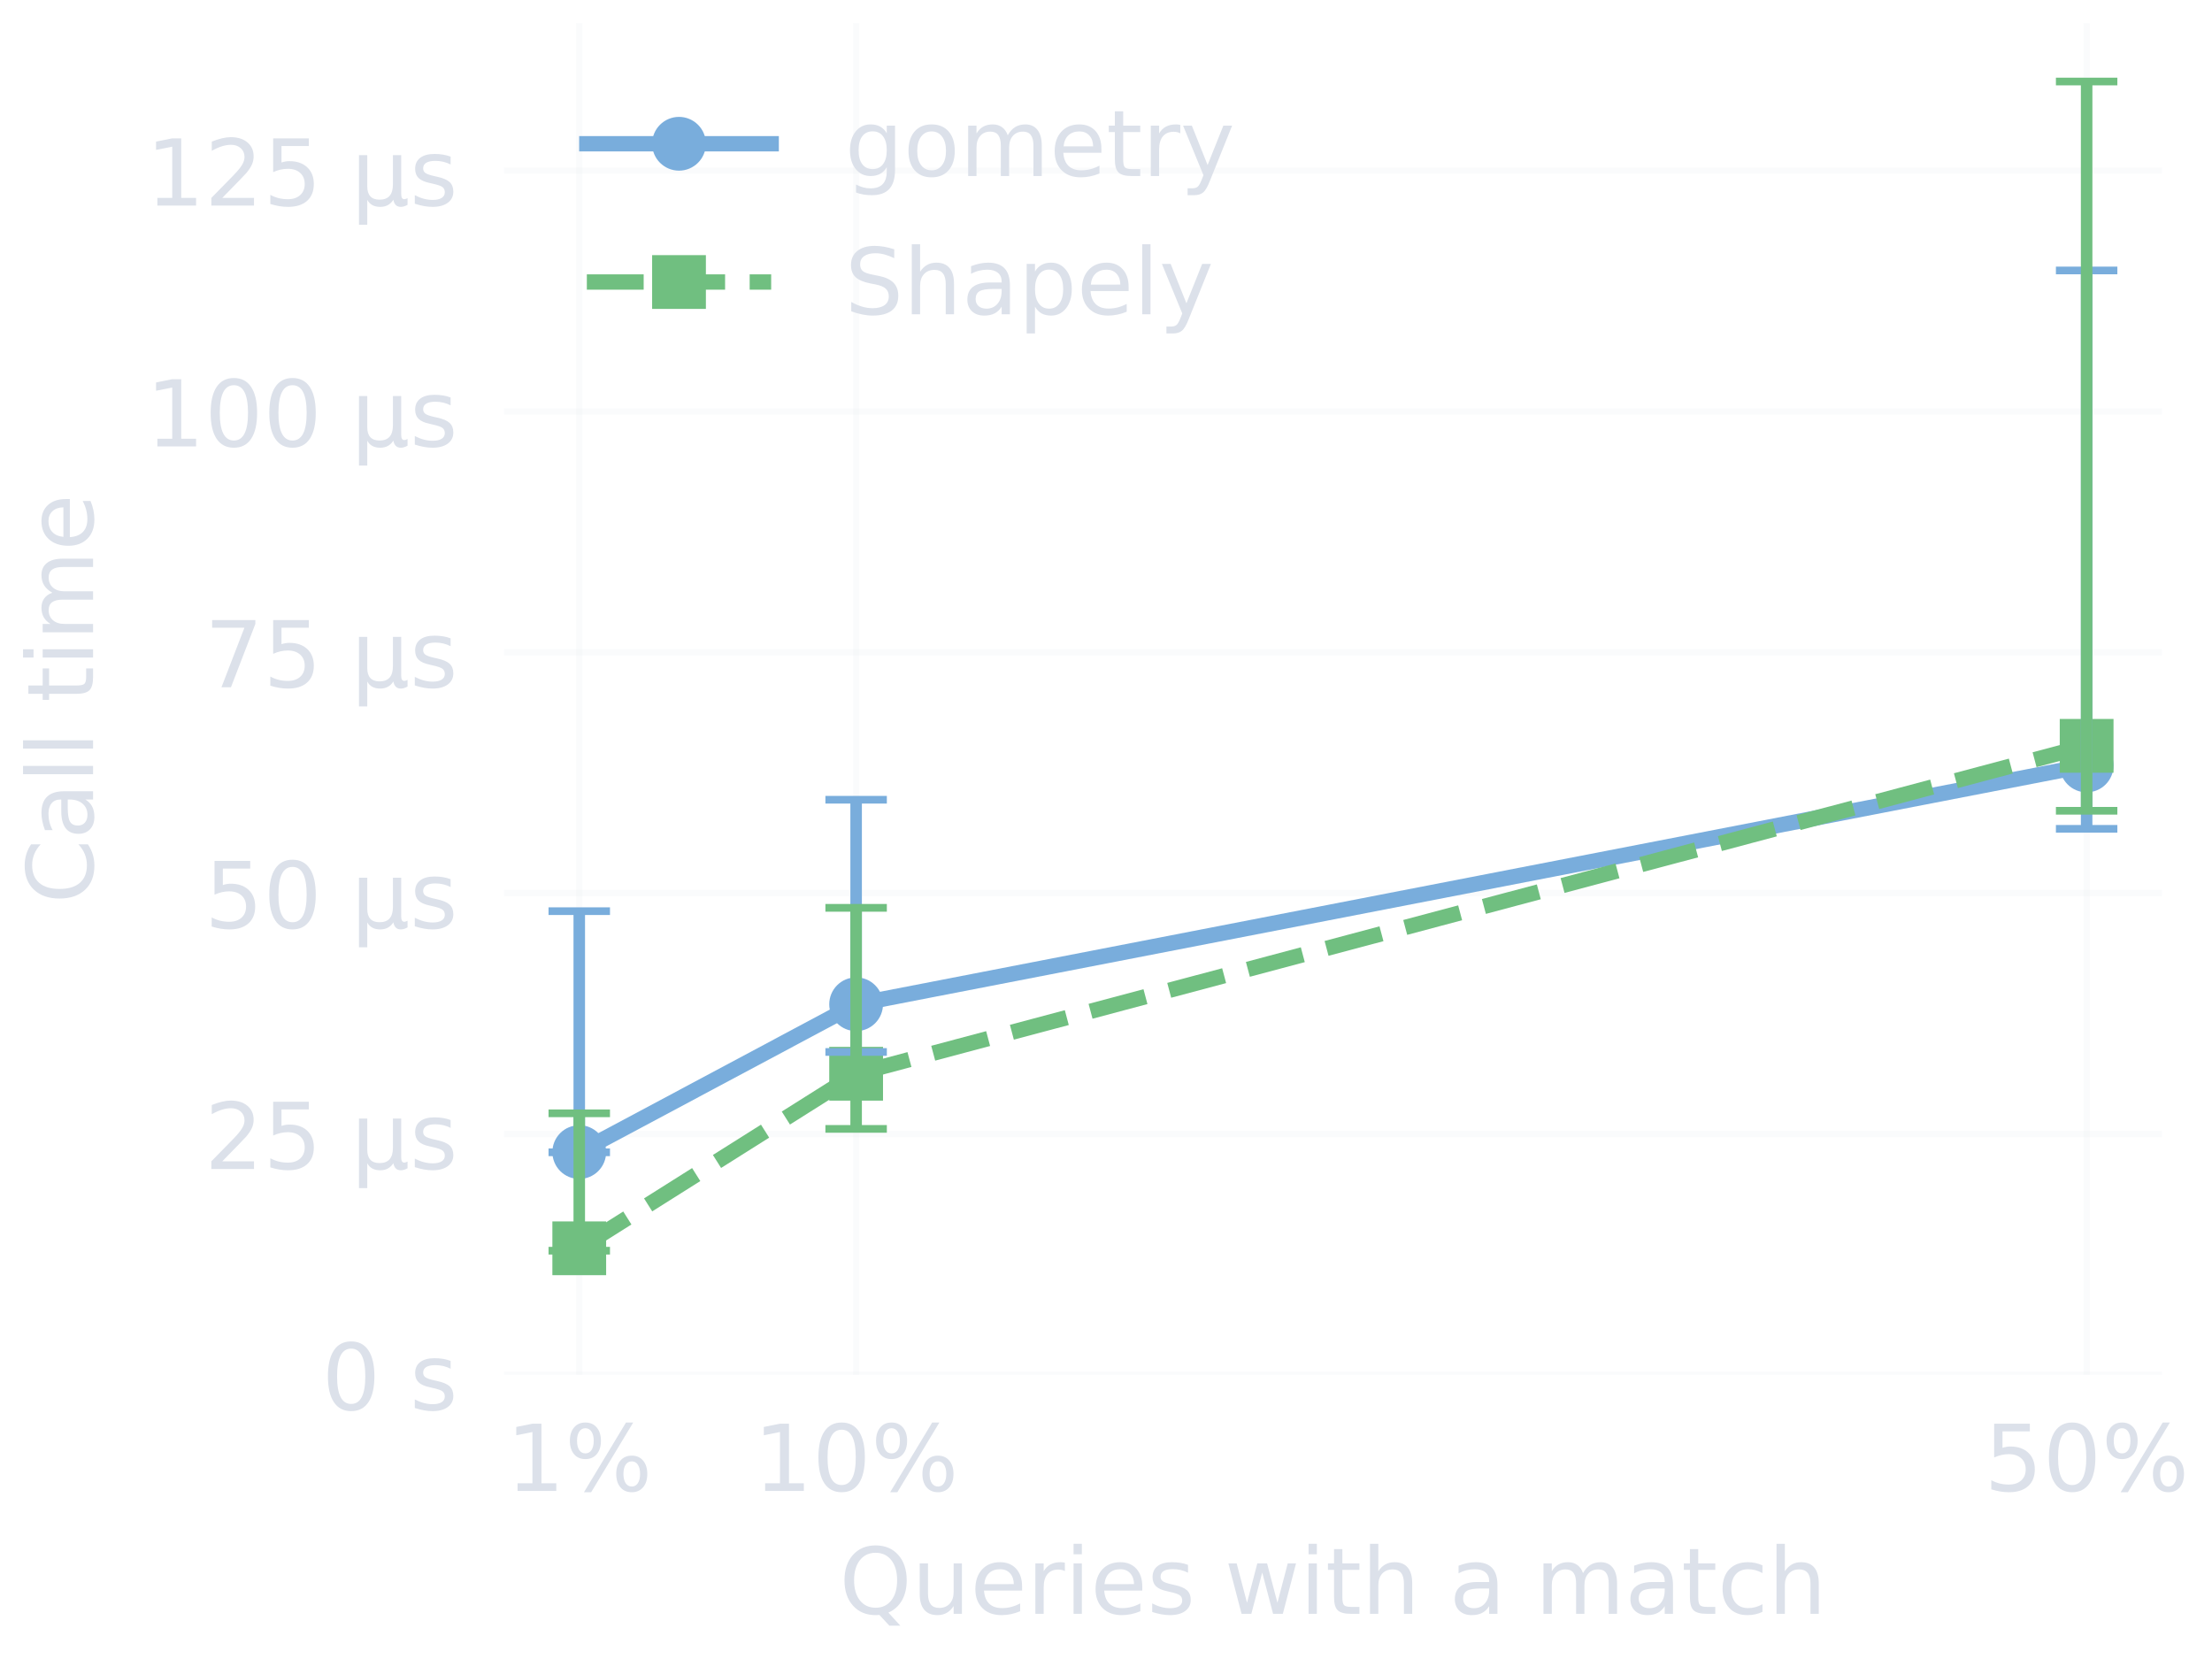
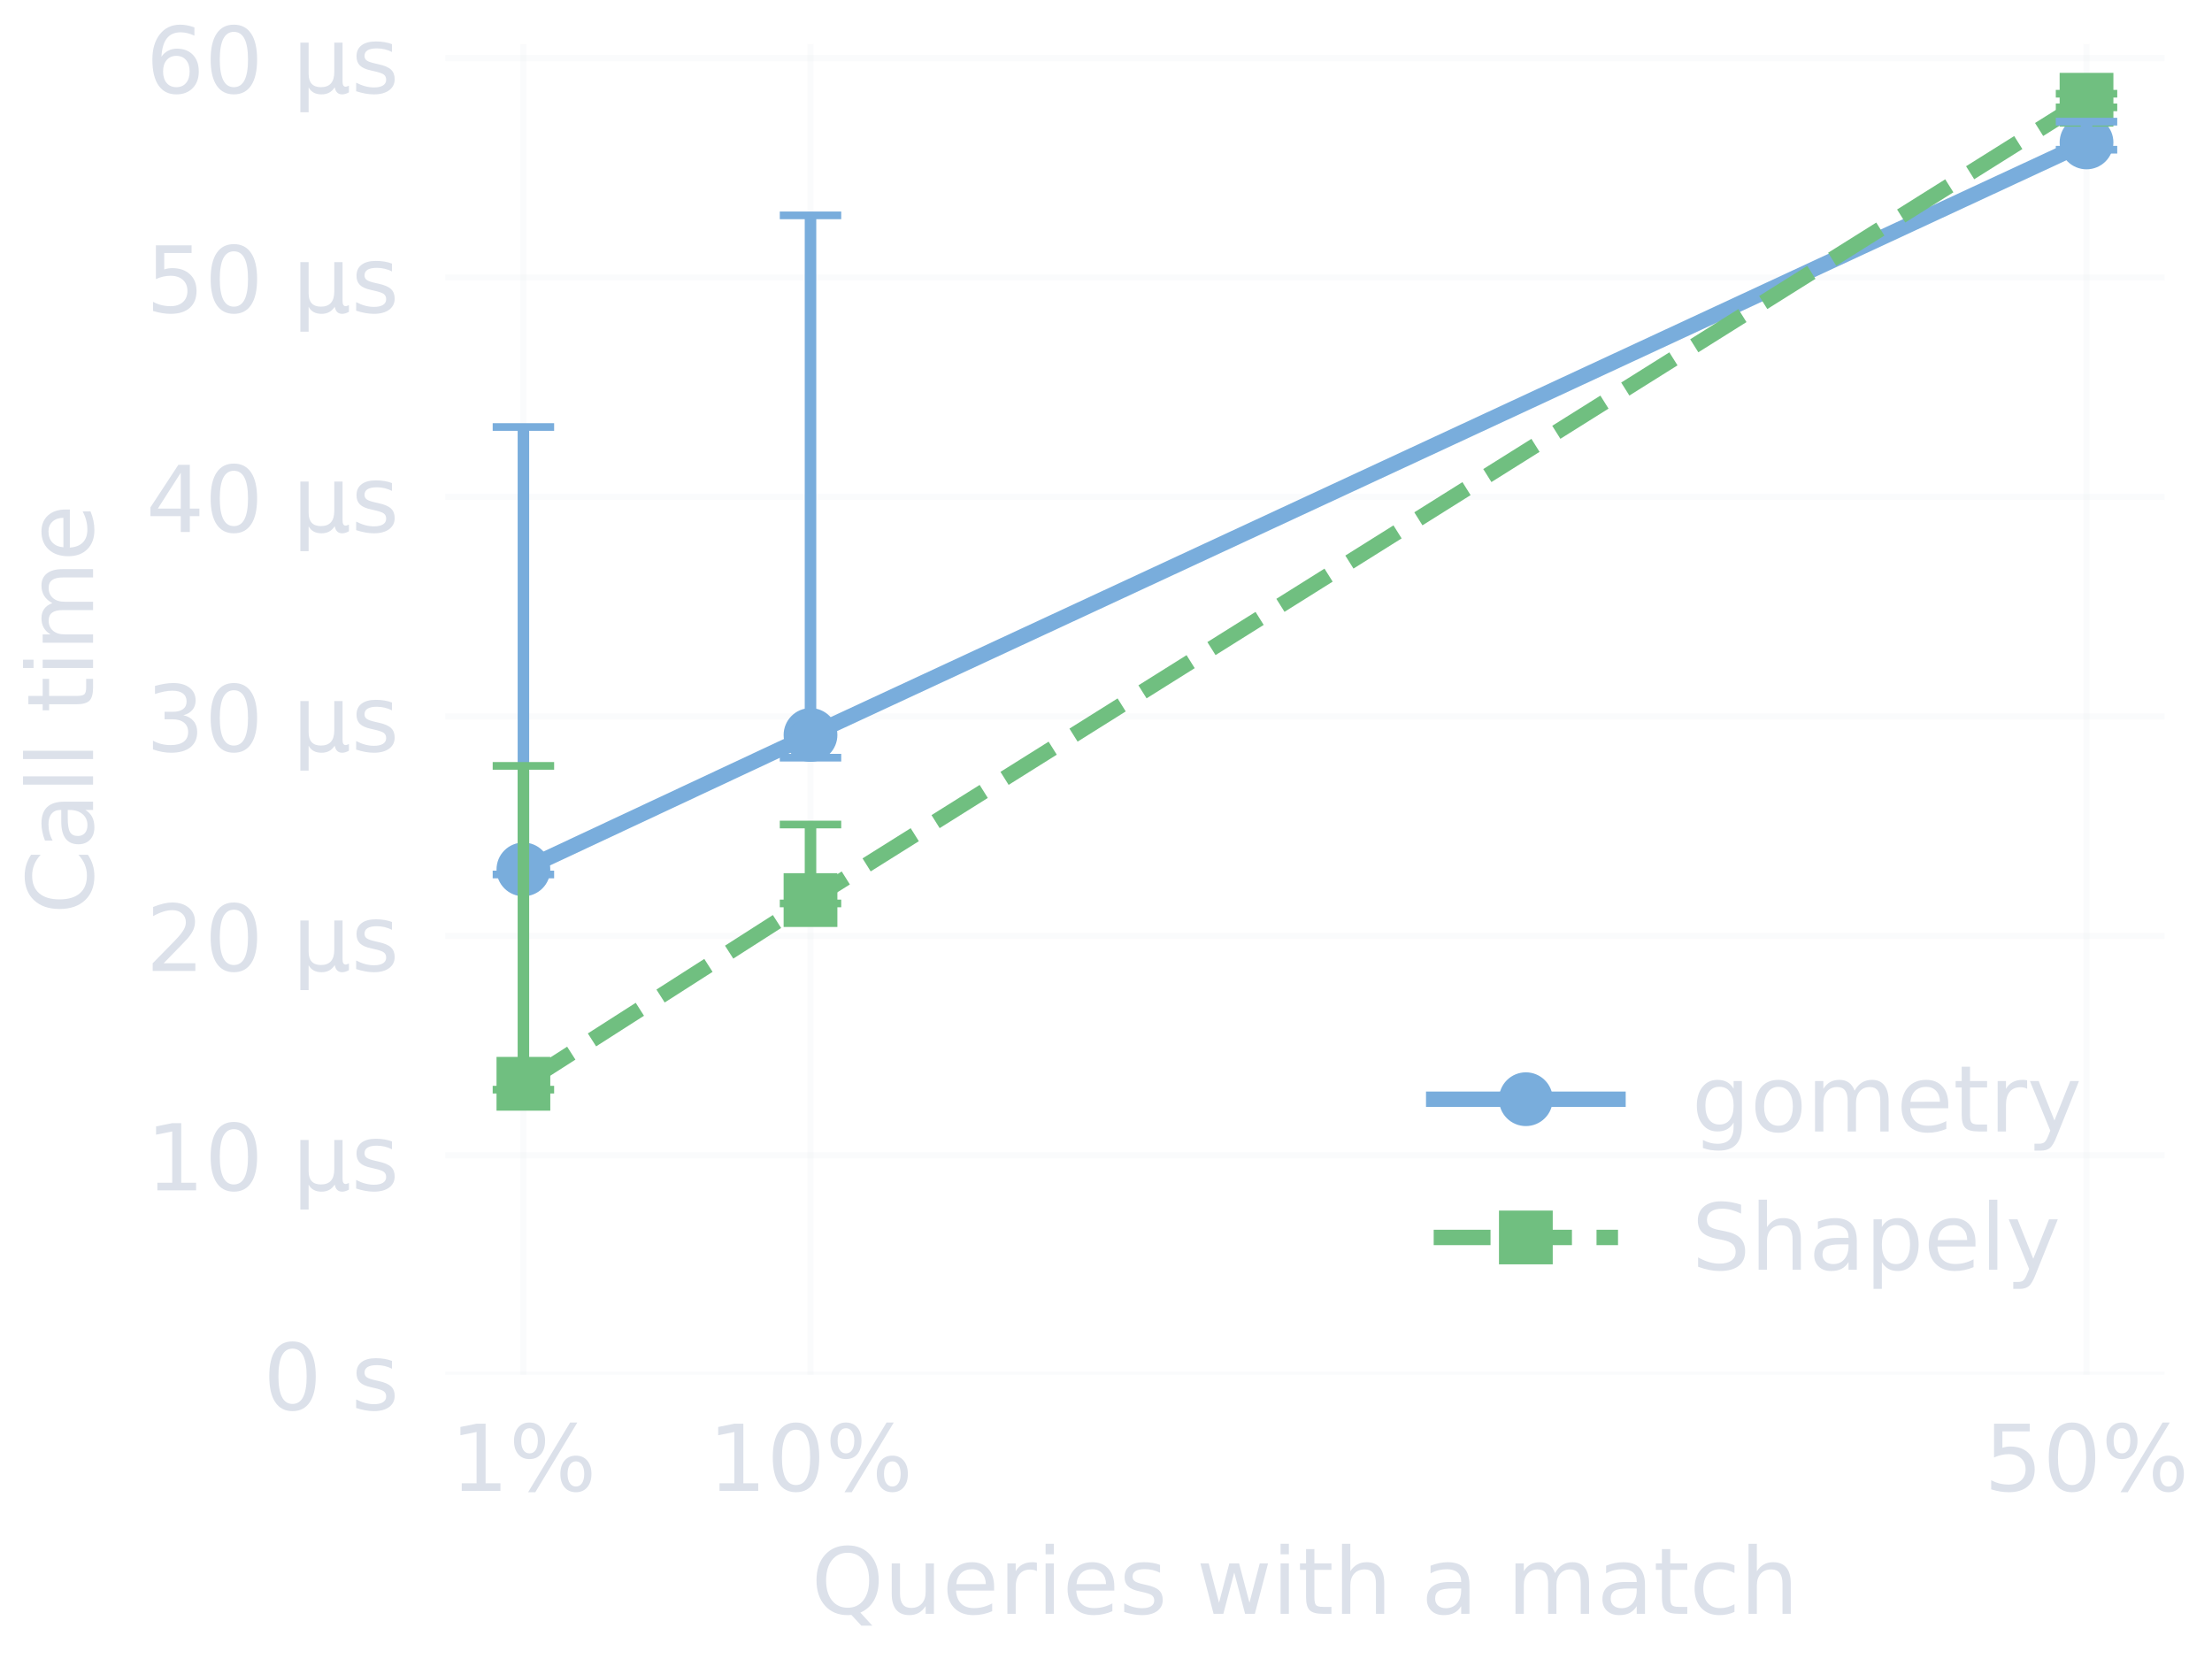
<svg xmlns="http://www.w3.org/2000/svg" xmlns:xlink="http://www.w3.org/1999/xlink" width="288pt" height="216pt" viewBox="0 0 288 216" version="1.1">
  <defs>
    <style type="text/css">*{stroke-linejoin: round; stroke-linecap: butt}</style>
  </defs>
  <g id="figure_1">
    <g id="patch_1">
      <path d="M 0 216 L 288 216 L 288 0 L 0 0 L 0 216 z " style="fill: none" />
    </g>
    <g id="axes_1">
      <g id="patch_2">
-         <path d="M 65.606 178.999 L 281.491 178.999 L 281.491 3 L 65.606 3 L 65.606 178.999 z " style="fill: none" />
+         <path d="M 57.971 178.999 L 281.838 178.999 L 281.838 5.721 L 57.971 5.721 L 57.971 178.999 z " style="fill: none" />
      </g>
      <g id="matplotlib.axis_1">
        <g id="xtick_1">
          <g id="line2d_1">
-             <path d="M 75.419 178.999 L 75.419 3 " clip-path="url(#pcabca12cc3)" style="fill: none; stroke: #dce1ea; stroke-opacity: 0.16; stroke-width: 0.8; stroke-linecap: square" />
+             <path d="M 68.147 178.999 L 68.147 5.721 " clip-path="url(#pc2f57fe826)" style="fill: none; stroke: #dce1ea; stroke-opacity: 0.16; stroke-width: 0.8; stroke-linecap: square" />
          </g>
          <g id="line2d_2" />
          <g id="text_1">
-             <g style="fill: #dce1ea" transform="translate(65.9007 194.116) scale(0.12 -0.12)">
+             <g style="fill: #dce1ea" transform="translate(58.62852 194.116) scale(0.12 -0.12)">
              <defs>
                <path id="DejaVuSans-14" d="M 794 531 L 1825 531 L 1825 4091 L 703 3866 L 703 4441 L 1819 4666 L 2450 4666 L 2450 531 L 3481 531 L 3481 0 L 794 0 L 794 531 z " transform="scale(0.015625)" />
                <path id="DejaVuSans-8" d="M 4653 2053 Q 4381 2053 4226 1822 Q 4072 1591 4072 1178 Q 4072 772 4226 539 Q 4381 306 4653 306 Q 4919 306 5073 539 Q 5228 772 5228 1178 Q 5228 1588 5073 1820 Q 4919 2053 4653 2053 z M 4653 2450 Q 5147 2450 5437 2106 Q 5728 1763 5728 1178 Q 5728 594 5436 251 Q 5144 -91 4653 -91 Q 4153 -91 3862 251 Q 3572 594 3572 1178 Q 3572 1766 3864 2108 Q 4156 2450 4653 2450 z M 1428 4353 Q 1159 4353 1004 4120 Q 850 3888 850 3481 Q 850 3069 1003 2837 Q 1156 2606 1428 2606 Q 1700 2606 1854 2837 Q 2009 3069 2009 3481 Q 2009 3884 1853 4118 Q 1697 4353 1428 4353 z M 4250 4750 L 4750 4750 L 1831 -91 L 1331 -91 L 4250 4750 z M 1428 4750 Q 1922 4750 2215 4408 Q 2509 4066 2509 3481 Q 2509 2891 2217 2550 Q 1925 2209 1428 2209 Q 931 2209 642 2551 Q 353 2894 353 3481 Q 353 4063 643 4406 Q 934 4750 1428 4750 z " transform="scale(0.015625)" />
              </defs>
              <use xlink:href="#DejaVuSans-14" />
              <use xlink:href="#DejaVuSans-8" transform="translate(63.625 0)" />
            </g>
          </g>
        </g>
        <g id="xtick_2">
          <g id="line2d_3">
-             <path d="M 111.467 178.999 L 111.467 3 " clip-path="url(#pcabca12cc3)" style="fill: none; stroke: #dce1ea; stroke-opacity: 0.16; stroke-width: 0.8; stroke-linecap: square" />
+             <path d="M 105.527 178.999 L 105.527 5.721 " clip-path="url(#pc2f57fe826)" style="fill: none; stroke: #dce1ea; stroke-opacity: 0.16; stroke-width: 0.8; stroke-linecap: square" />
          </g>
          <g id="line2d_4" />
          <g id="text_2">
-             <g style="fill: #dce1ea" transform="translate(98.1308 194.116) scale(0.12 -0.12)">
+             <g style="fill: #dce1ea" transform="translate(92.19142 194.116) scale(0.12 -0.12)">
              <defs>
                <path id="DejaVuSans-13" d="M 2034 4250 Q 1547 4250 1301 3770 Q 1056 3291 1056 2328 Q 1056 1369 1301 889 Q 1547 409 2034 409 Q 2525 409 2770 889 Q 3016 1369 3016 2328 Q 3016 3291 2770 3770 Q 2525 4250 2034 4250 z M 2034 4750 Q 2819 4750 3233 4129 Q 3647 3509 3647 2328 Q 3647 1150 3233 529 Q 2819 -91 2034 -91 Q 1250 -91 836 529 Q 422 1150 422 2328 Q 422 3509 836 4129 Q 1250 4750 2034 4750 z " transform="scale(0.015625)" />
              </defs>
              <use xlink:href="#DejaVuSans-14" />
              <use xlink:href="#DejaVuSans-13" transform="translate(63.625 0)" />
              <use xlink:href="#DejaVuSans-8" transform="translate(127.25 0)" />
            </g>
          </g>
        </g>
        <g id="xtick_3">
          <g id="line2d_5">
-             <path d="M 271.678 178.999 L 271.678 3 " clip-path="url(#pcabca12cc3)" style="fill: none; stroke: #dce1ea; stroke-opacity: 0.16; stroke-width: 0.8; stroke-linecap: square" />
+             <path d="M 271.663 178.999 L 271.663 5.721 " clip-path="url(#pc2f57fe826)" style="fill: none; stroke: #dce1ea; stroke-opacity: 0.16; stroke-width: 0.8; stroke-linecap: square" />
          </g>
          <g id="line2d_6" />
          <g id="text_3">
-             <g style="fill: #dce1ea" transform="translate(258.3423 194.116) scale(0.12 -0.12)">
+             <g style="fill: #dce1ea" transform="translate(258.3266 194.116) scale(0.12 -0.12)">
              <defs>
                <path id="DejaVuSans-18" d="M 691 4666 L 3169 4666 L 3169 4134 L 1269 4134 L 1269 2991 Q 1406 3038 1543 3061 Q 1681 3084 1819 3084 Q 2600 3084 3056 2656 Q 3513 2228 3513 1497 Q 3513 744 3044 326 Q 2575 -91 1722 -91 Q 1428 -91 1123 -41 Q 819 9 494 109 L 494 744 Q 775 591 1075 516 Q 1375 441 1709 441 Q 2250 441 2565 725 Q 2881 1009 2881 1497 Q 2881 1984 2565 2268 Q 2250 2553 1709 2553 Q 1456 2553 1204 2497 Q 953 2441 691 2322 L 691 4666 z " transform="scale(0.015625)" />
              </defs>
              <use xlink:href="#DejaVuSans-18" />
              <use xlink:href="#DejaVuSans-13" transform="translate(63.625 0)" />
              <use xlink:href="#DejaVuSans-8" transform="translate(127.25 0)" />
            </g>
          </g>
        </g>
        <g id="text_4">
-           <g style="fill: #dce1ea" transform="translate(109.2793 210.1169) scale(0.12 -0.12)">
+           <g style="fill: #dce1ea" transform="translate(105.6354 210.1169) scale(0.12 -0.12)">
            <defs>
              <path id="DejaVuSans-34" d="M 2522 4238 Q 1834 4238 1429 3725 Q 1025 3213 1025 2328 Q 1025 1447 1429 934 Q 1834 422 2522 422 Q 3209 422 3611 934 Q 4013 1447 4013 2328 Q 4013 3213 3611 3725 Q 3209 4238 2522 4238 z M 3406 84 L 4238 -825 L 3475 -825 L 2784 -78 Q 2681 -84 2626 -87 Q 2572 -91 2522 -91 Q 1538 -91 948 567 Q 359 1225 359 2328 Q 359 3434 948 4092 Q 1538 4750 2522 4750 Q 3503 4750 4090 4092 Q 4678 3434 4678 2328 Q 4678 1516 4351 937 Q 4025 359 3406 84 z " transform="scale(0.015625)" />
              <path id="DejaVuSans-58" d="M 544 1381 L 544 3500 L 1119 3500 L 1119 1403 Q 1119 906 1312 657 Q 1506 409 1894 409 Q 2359 409 2629 706 Q 2900 1003 2900 1516 L 2900 3500 L 3475 3500 L 3475 0 L 2900 0 L 2900 538 Q 2691 219 2414 64 Q 2138 -91 1772 -91 Q 1169 -91 856 284 Q 544 659 544 1381 z M 1991 3584 L 1991 3584 z " transform="scale(0.015625)" />
              <path id="DejaVuSans-48" d="M 3597 1894 L 3597 1613 L 953 1613 Q 991 1019 1311 708 Q 1631 397 2203 397 Q 2534 397 2845 478 Q 3156 559 3463 722 L 3463 178 Q 3153 47 2828 -22 Q 2503 -91 2169 -91 Q 1331 -91 842 396 Q 353 884 353 1716 Q 353 2575 817 3079 Q 1281 3584 2069 3584 Q 2775 3584 3186 3129 Q 3597 2675 3597 1894 z M 3022 2063 Q 3016 2534 2758 2815 Q 2500 3097 2075 3097 Q 1594 3097 1305 2825 Q 1016 2553 972 2059 L 3022 2063 z " transform="scale(0.015625)" />
              <path id="DejaVuSans-55" d="M 2631 2963 Q 2534 3019 2420 3045 Q 2306 3072 2169 3072 Q 1681 3072 1420 2755 Q 1159 2438 1159 1844 L 1159 0 L 581 0 L 581 3500 L 1159 3500 L 1159 2956 Q 1341 3275 1631 3429 Q 1922 3584 2338 3584 Q 2397 3584 2469 3576 Q 2541 3569 2628 3553 L 2631 2963 z " transform="scale(0.015625)" />
              <path id="DejaVuSans-4c" d="M 603 3500 L 1178 3500 L 1178 0 L 603 0 L 603 3500 z M 603 4863 L 1178 4863 L 1178 4134 L 603 4134 L 603 4863 z " transform="scale(0.015625)" />
              <path id="DejaVuSans-56" d="M 2834 3397 L 2834 2853 Q 2591 2978 2328 3040 Q 2066 3103 1784 3103 Q 1356 3103 1142 2972 Q 928 2841 928 2578 Q 928 2378 1081 2264 Q 1234 2150 1697 2047 L 1894 2003 Q 2506 1872 2764 1633 Q 3022 1394 3022 966 Q 3022 478 2636 193 Q 2250 -91 1575 -91 Q 1294 -91 989 -36 Q 684 19 347 128 L 347 722 Q 666 556 975 473 Q 1284 391 1588 391 Q 1994 391 2212 530 Q 2431 669 2431 922 Q 2431 1156 2273 1281 Q 2116 1406 1581 1522 L 1381 1569 Q 847 1681 609 1914 Q 372 2147 372 2553 Q 372 3047 722 3315 Q 1072 3584 1716 3584 Q 2034 3584 2315 3537 Q 2597 3491 2834 3397 z " transform="scale(0.015625)" />
              <path id="DejaVuSans-3" transform="scale(0.015625)" />
              <path id="DejaVuSans-5a" d="M 269 3500 L 844 3500 L 1563 769 L 2278 3500 L 2956 3500 L 3675 769 L 4391 3500 L 4966 3500 L 4050 0 L 3372 0 L 2619 2869 L 1863 0 L 1184 0 L 269 3500 z " transform="scale(0.015625)" />
              <path id="DejaVuSans-57" d="M 1172 4494 L 1172 3500 L 2356 3500 L 2356 3053 L 1172 3053 L 1172 1153 Q 1172 725 1289 603 Q 1406 481 1766 481 L 2356 481 L 2356 0 L 1766 0 Q 1100 0 847 248 Q 594 497 594 1153 L 594 3053 L 172 3053 L 172 3500 L 594 3500 L 594 4494 L 1172 4494 z " transform="scale(0.015625)" />
              <path id="DejaVuSans-4b" d="M 3513 2113 L 3513 0 L 2938 0 L 2938 2094 Q 2938 2591 2744 2837 Q 2550 3084 2163 3084 Q 1697 3084 1428 2787 Q 1159 2491 1159 1978 L 1159 0 L 581 0 L 581 4863 L 1159 4863 L 1159 2956 Q 1366 3272 1645 3428 Q 1925 3584 2291 3584 Q 2894 3584 3203 3211 Q 3513 2838 3513 2113 z " transform="scale(0.015625)" />
              <path id="DejaVuSans-44" d="M 2194 1759 Q 1497 1759 1228 1600 Q 959 1441 959 1056 Q 959 750 1161 570 Q 1363 391 1709 391 Q 2188 391 2477 730 Q 2766 1069 2766 1631 L 2766 1759 L 2194 1759 z M 3341 1997 L 3341 0 L 2766 0 L 2766 531 Q 2569 213 2275 61 Q 1981 -91 1556 -91 Q 1019 -91 701 211 Q 384 513 384 1019 Q 384 1609 779 1909 Q 1175 2209 1959 2209 L 2766 2209 L 2766 2266 Q 2766 2663 2505 2880 Q 2244 3097 1772 3097 Q 1472 3097 1187 3025 Q 903 2953 641 2809 L 641 3341 Q 956 3463 1253 3523 Q 1550 3584 1831 3584 Q 2591 3584 2966 3190 Q 3341 2797 3341 1997 z " transform="scale(0.015625)" />
              <path id="DejaVuSans-50" d="M 3328 2828 Q 3544 3216 3844 3400 Q 4144 3584 4550 3584 Q 5097 3584 5394 3201 Q 5691 2819 5691 2113 L 5691 0 L 5113 0 L 5113 2094 Q 5113 2597 4934 2840 Q 4756 3084 4391 3084 Q 3944 3084 3684 2787 Q 3425 2491 3425 1978 L 3425 0 L 2847 0 L 2847 2094 Q 2847 2600 2669 2842 Q 2491 3084 2119 3084 Q 1678 3084 1418 2786 Q 1159 2488 1159 1978 L 1159 0 L 581 0 L 581 3500 L 1159 3500 L 1159 2956 Q 1356 3278 1631 3431 Q 1906 3584 2284 3584 Q 2666 3584 2933 3390 Q 3200 3197 3328 2828 z " transform="scale(0.015625)" />
              <path id="DejaVuSans-46" d="M 3122 3366 L 3122 2828 Q 2878 2963 2633 3030 Q 2388 3097 2138 3097 Q 1578 3097 1268 2742 Q 959 2388 959 1747 Q 959 1106 1268 751 Q 1578 397 2138 397 Q 2388 397 2633 464 Q 2878 531 3122 666 L 3122 134 Q 2881 22 2623 -34 Q 2366 -91 2075 -91 Q 1284 -91 818 406 Q 353 903 353 1747 Q 353 2603 823 3093 Q 1294 3584 2113 3584 Q 2378 3584 2631 3529 Q 2884 3475 3122 3366 z " transform="scale(0.015625)" />
            </defs>
            <use xlink:href="#DejaVuSans-34" />
            <use xlink:href="#DejaVuSans-58" transform="translate(78.71875 0)" />
            <use xlink:href="#DejaVuSans-48" transform="translate(142.0938 0)" />
            <use xlink:href="#DejaVuSans-55" transform="translate(203.625 0)" />
            <use xlink:href="#DejaVuSans-4c" transform="translate(244.7344 0)" />
            <use xlink:href="#DejaVuSans-48" transform="translate(272.5156 0)" />
            <use xlink:href="#DejaVuSans-56" transform="translate(334.0469 0)" />
            <use xlink:href="#DejaVuSans-3" transform="translate(386.1406 0)" />
            <use xlink:href="#DejaVuSans-5a" transform="translate(417.9219 0)" />
            <use xlink:href="#DejaVuSans-4c" transform="translate(499.7031 0)" />
            <use xlink:href="#DejaVuSans-57" transform="translate(527.4844 0)" />
            <use xlink:href="#DejaVuSans-4b" transform="translate(566.6875 0)" />
            <use xlink:href="#DejaVuSans-3" transform="translate(630.0625 0)" />
            <use xlink:href="#DejaVuSans-44" transform="translate(661.8438 0)" />
            <use xlink:href="#DejaVuSans-3" transform="translate(723.125 0)" />
            <use xlink:href="#DejaVuSans-50" transform="translate(754.9062 0)" />
            <use xlink:href="#DejaVuSans-44" transform="translate(852.3125 0)" />
            <use xlink:href="#DejaVuSans-57" transform="translate(913.5938 0)" />
            <use xlink:href="#DejaVuSans-46" transform="translate(952.7969 0)" />
            <use xlink:href="#DejaVuSans-4b" transform="translate(1007.781 0)" />
          </g>
        </g>
      </g>
      <g id="matplotlib.axis_2">
        <g id="ytick_1">
          <g id="line2d_7">
-             <path d="M 65.606 178.999 L 281.491 178.999 " clip-path="url(#pcabca12cc3)" style="fill: none; stroke: #dce1ea; stroke-opacity: 0.16; stroke-width: 0.8; stroke-linecap: square" />
+             <path d="M 57.971 178.999 L 281.838 178.999 " clip-path="url(#pc2f57fe826)" style="fill: none; stroke: #dce1ea; stroke-opacity: 0.16; stroke-width: 0.8; stroke-linecap: square" />
          </g>
          <g id="line2d_8" />
          <g id="text_5">
-             <g style="fill: #dce1ea" transform="translate(41.90618 183.5574) scale(0.12 -0.12)">
+             <g style="fill: #dce1ea" transform="translate(34.27118 183.5574) scale(0.12 -0.12)">
              <use xlink:href="#DejaVuSans-13" />
              <use xlink:href="#DejaVuSans-3" transform="translate(63.625 0)" />
              <use xlink:href="#DejaVuSans-56" transform="translate(95.40625 0)" />
            </g>
          </g>
        </g>
        <g id="ytick_2">
          <g id="line2d_9">
-             <path d="M 65.606 147.64 L 281.491 147.64 " clip-path="url(#pcabca12cc3)" style="fill: none; stroke: #dce1ea; stroke-opacity: 0.16; stroke-width: 0.8; stroke-linecap: square" />
+             <path d="M 57.971 150.426 L 281.838 150.426 " clip-path="url(#pc2f57fe826)" style="fill: none; stroke: #dce1ea; stroke-opacity: 0.16; stroke-width: 0.8; stroke-linecap: square" />
          </g>
          <g id="line2d_10" />
          <g id="text_6">
-             <g style="fill: #dce1ea" transform="translate(26.63618 152.1988) scale(0.12 -0.12)">
-               <defs>
-                 <path id="DejaVuSans-15" d="M 1228 531 L 3431 531 L 3431 0 L 469 0 L 469 531 Q 828 903 1448 1529 Q 2069 2156 2228 2338 Q 2531 2678 2651 2914 Q 2772 3150 2772 3378 Q 2772 3750 2511 3984 Q 2250 4219 1831 4219 Q 1534 4219 1204 4116 Q 875 4013 500 3803 L 500 4441 Q 881 4594 1212 4672 Q 1544 4750 1819 4750 Q 2544 4750 2975 4387 Q 3406 4025 3406 3419 Q 3406 3131 3298 2873 Q 3191 2616 2906 2266 Q 2828 2175 2409 1742 Q 1991 1309 1228 531 z " transform="scale(0.015625)" />
+             <g style="fill: #dce1ea" transform="translate(19.00118 154.9842) scale(0.12 -0.12)">
+               <defs>
                <path id="DejaVuSans-77" d="M 544 -1331 L 544 3500 L 1119 3500 L 1119 1325 Q 1119 872 1334 640 Q 1550 409 1972 409 Q 2434 409 2667 671 Q 2900 934 2900 1459 L 2900 3500 L 3475 3500 L 3475 806 Q 3475 619 3529 530 Q 3584 441 3700 441 Q 3728 441 3778 458 Q 3828 475 3916 513 L 3916 50 Q 3788 -22 3673 -56 Q 3559 -91 3450 -91 Q 3234 -91 3106 31 Q 2978 153 2931 403 Q 2775 156 2548 32 Q 2322 -91 2016 -91 Q 1697 -91 1473 31 Q 1250 153 1119 397 L 1119 -1331 L 544 -1331 z " transform="scale(0.015625)" />
              </defs>
-               <use xlink:href="#DejaVuSans-15" />
-               <use xlink:href="#DejaVuSans-18" transform="translate(63.625 0)" />
+               <use xlink:href="#DejaVuSans-14" />
+               <use xlink:href="#DejaVuSans-13" transform="translate(63.625 0)" />
              <use xlink:href="#DejaVuSans-3" transform="translate(127.25 0)" />
              <use xlink:href="#DejaVuSans-77" transform="translate(159.0312 0)" />
              <use xlink:href="#DejaVuSans-56" transform="translate(222.6562 0)" />
            </g>
          </g>
        </g>
        <g id="ytick_3">
          <g id="line2d_11">
-             <path d="M 65.606 116.282 L 281.491 116.282 " clip-path="url(#pcabca12cc3)" style="fill: none; stroke: #dce1ea; stroke-opacity: 0.16; stroke-width: 0.8; stroke-linecap: square" />
+             <path d="M 57.971 121.852 L 281.838 121.852 " clip-path="url(#pc2f57fe826)" style="fill: none; stroke: #dce1ea; stroke-opacity: 0.16; stroke-width: 0.8; stroke-linecap: square" />
          </g>
          <g id="line2d_12" />
          <g id="text_7">
-             <g style="fill: #dce1ea" transform="translate(26.63618 120.8402) scale(0.12 -0.12)">
-               <use xlink:href="#DejaVuSans-18" />
+             <g style="fill: #dce1ea" transform="translate(19.00118 126.411) scale(0.12 -0.12)">
+               <defs>
+                 <path id="DejaVuSans-15" d="M 1228 531 L 3431 531 L 3431 0 L 469 0 L 469 531 Q 828 903 1448 1529 Q 2069 2156 2228 2338 Q 2531 2678 2651 2914 Q 2772 3150 2772 3378 Q 2772 3750 2511 3984 Q 2250 4219 1831 4219 Q 1534 4219 1204 4116 Q 875 4013 500 3803 L 500 4441 Q 881 4594 1212 4672 Q 1544 4750 1819 4750 Q 2544 4750 2975 4387 Q 3406 4025 3406 3419 Q 3406 3131 3298 2873 Q 3191 2616 2906 2266 Q 2828 2175 2409 1742 Q 1991 1309 1228 531 z " transform="scale(0.015625)" />
+               </defs>
+               <use xlink:href="#DejaVuSans-15" />
              <use xlink:href="#DejaVuSans-13" transform="translate(63.625 0)" />
              <use xlink:href="#DejaVuSans-3" transform="translate(127.25 0)" />
              <use xlink:href="#DejaVuSans-77" transform="translate(159.0312 0)" />
              <use xlink:href="#DejaVuSans-56" transform="translate(222.6562 0)" />
            </g>
          </g>
        </g>
        <g id="ytick_4">
          <g id="line2d_13">
-             <path d="M 65.606 84.923 L 281.491 84.923 " clip-path="url(#pcabca12cc3)" style="fill: none; stroke: #dce1ea; stroke-opacity: 0.16; stroke-width: 0.8; stroke-linecap: square" />
+             <path d="M 57.971 93.279 L 281.838 93.279 " clip-path="url(#pc2f57fe826)" style="fill: none; stroke: #dce1ea; stroke-opacity: 0.16; stroke-width: 0.8; stroke-linecap: square" />
          </g>
          <g id="line2d_14" />
          <g id="text_8">
-             <g style="fill: #dce1ea" transform="translate(26.63618 89.4816) scale(0.12 -0.12)">
-               <defs>
-                 <path id="DejaVuSans-1a" d="M 525 4666 L 3525 4666 L 3525 4397 L 1831 0 L 1172 0 L 2766 4134 L 525 4134 L 525 4666 z " transform="scale(0.015625)" />
-               </defs>
-               <use xlink:href="#DejaVuSans-1a" />
-               <use xlink:href="#DejaVuSans-18" transform="translate(63.625 0)" />
+             <g style="fill: #dce1ea" transform="translate(19.00118 97.83781) scale(0.12 -0.12)">
+               <defs>
+                 <path id="DejaVuSans-16" d="M 2597 2516 Q 3050 2419 3304 2112 Q 3559 1806 3559 1356 Q 3559 666 3084 287 Q 2609 -91 1734 -91 Q 1441 -91 1130 -33 Q 819 25 488 141 L 488 750 Q 750 597 1062 519 Q 1375 441 1716 441 Q 2309 441 2620 675 Q 2931 909 2931 1356 Q 2931 1769 2642 2001 Q 2353 2234 1838 2234 L 1294 2234 L 1294 2753 L 1863 2753 Q 2328 2753 2575 2939 Q 2822 3125 2822 3475 Q 2822 3834 2567 4026 Q 2313 4219 1838 4219 Q 1578 4219 1281 4162 Q 984 4106 628 3988 L 628 4550 Q 988 4650 1302 4700 Q 1616 4750 1894 4750 Q 2613 4750 3031 4423 Q 3450 4097 3450 3541 Q 3450 3153 3228 2886 Q 3006 2619 2597 2516 z " transform="scale(0.015625)" />
+               </defs>
+               <use xlink:href="#DejaVuSans-16" />
+               <use xlink:href="#DejaVuSans-13" transform="translate(63.625 0)" />
              <use xlink:href="#DejaVuSans-3" transform="translate(127.25 0)" />
              <use xlink:href="#DejaVuSans-77" transform="translate(159.0312 0)" />
              <use xlink:href="#DejaVuSans-56" transform="translate(222.6562 0)" />
            </g>
          </g>
        </g>
        <g id="ytick_5">
          <g id="line2d_15">
-             <path d="M 65.606 53.564 L 281.491 53.564 " clip-path="url(#pcabca12cc3)" style="fill: none; stroke: #dce1ea; stroke-opacity: 0.16; stroke-width: 0.8; stroke-linecap: square" />
+             <path d="M 57.971 64.706 L 281.838 64.706 " clip-path="url(#pc2f57fe826)" style="fill: none; stroke: #dce1ea; stroke-opacity: 0.16; stroke-width: 0.8; stroke-linecap: square" />
          </g>
          <g id="line2d_16" />
          <g id="text_9">
-             <g style="fill: #dce1ea" transform="translate(19.00118 58.12299) scale(0.12 -0.12)">
-               <use xlink:href="#DejaVuSans-14" />
-               <use xlink:href="#DejaVuSans-13" transform="translate(63.625 0)" />
-               <use xlink:href="#DejaVuSans-13" transform="translate(127.25 0)" />
-               <use xlink:href="#DejaVuSans-3" transform="translate(190.875 0)" />
-               <use xlink:href="#DejaVuSans-77" transform="translate(222.6562 0)" />
-               <use xlink:href="#DejaVuSans-56" transform="translate(286.2812 0)" />
+             <g style="fill: #dce1ea" transform="translate(19.00118 69.26461) scale(0.12 -0.12)">
+               <defs>
+                 <path id="DejaVuSans-17" d="M 2419 4116 L 825 1625 L 2419 1625 L 2419 4116 z M 2253 4666 L 3047 4666 L 3047 1625 L 3713 1625 L 3713 1100 L 3047 1100 L 3047 0 L 2419 0 L 2419 1100 L 313 1100 L 313 1709 L 2253 4666 z " transform="scale(0.015625)" />
+               </defs>
+               <use xlink:href="#DejaVuSans-17" />
+               <use xlink:href="#DejaVuSans-13" transform="translate(63.625 0)" />
+               <use xlink:href="#DejaVuSans-3" transform="translate(127.25 0)" />
+               <use xlink:href="#DejaVuSans-77" transform="translate(159.0312 0)" />
+               <use xlink:href="#DejaVuSans-56" transform="translate(222.6562 0)" />
            </g>
          </g>
        </g>
        <g id="ytick_6">
          <g id="line2d_17">
-             <path d="M 65.606 22.206 L 281.491 22.206 " clip-path="url(#pcabca12cc3)" style="fill: none; stroke: #dce1ea; stroke-opacity: 0.16; stroke-width: 0.8; stroke-linecap: square" />
+             <path d="M 57.971 36.133 L 281.838 36.133 " clip-path="url(#pc2f57fe826)" style="fill: none; stroke: #dce1ea; stroke-opacity: 0.16; stroke-width: 0.8; stroke-linecap: square" />
          </g>
          <g id="line2d_18" />
          <g id="text_10">
-             <g style="fill: #dce1ea" transform="translate(19.00118 26.76438) scale(0.12 -0.12)">
-               <use xlink:href="#DejaVuSans-14" />
-               <use xlink:href="#DejaVuSans-15" transform="translate(63.625 0)" />
-               <use xlink:href="#DejaVuSans-18" transform="translate(127.25 0)" />
-               <use xlink:href="#DejaVuSans-3" transform="translate(190.875 0)" />
-               <use xlink:href="#DejaVuSans-77" transform="translate(222.6562 0)" />
-               <use xlink:href="#DejaVuSans-56" transform="translate(286.2812 0)" />
-             </g>
-           </g>
-         </g>
-         <g id="text_11">
-           <g style="fill: #dce1ea" transform="translate(12.11837 117.662) rotate(-90) scale(0.12 -0.12)">
+             <g style="fill: #dce1ea" transform="translate(19.00118 40.69141) scale(0.12 -0.12)">
+               <use xlink:href="#DejaVuSans-18" />
+               <use xlink:href="#DejaVuSans-13" transform="translate(63.625 0)" />
+               <use xlink:href="#DejaVuSans-3" transform="translate(127.25 0)" />
+               <use xlink:href="#DejaVuSans-77" transform="translate(159.0312 0)" />
+               <use xlink:href="#DejaVuSans-56" transform="translate(222.6562 0)" />
+             </g>
+           </g>
+         </g>
+         <g id="ytick_7">
+           <g id="line2d_19">
+             <path d="M 57.971 7.56 L 281.838 7.56 " clip-path="url(#pc2f57fe826)" style="fill: none; stroke: #dce1ea; stroke-opacity: 0.16; stroke-width: 0.8; stroke-linecap: square" />
+           </g>
+           <g id="line2d_20" />
+           <g id="text_11">
+             <g style="fill: #dce1ea" transform="translate(19.00118 12.1182) scale(0.12 -0.12)">
+               <defs>
+                 <path id="DejaVuSans-19" d="M 2113 2584 Q 1688 2584 1439 2293 Q 1191 2003 1191 1497 Q 1191 994 1439 701 Q 1688 409 2113 409 Q 2538 409 2786 701 Q 3034 994 3034 1497 Q 3034 2003 2786 2293 Q 2538 2584 2113 2584 z M 3366 4563 L 3366 3988 Q 3128 4100 2886 4159 Q 2644 4219 2406 4219 Q 1781 4219 1451 3797 Q 1122 3375 1075 2522 Q 1259 2794 1537 2939 Q 1816 3084 2150 3084 Q 2853 3084 3261 2657 Q 3669 2231 3669 1497 Q 3669 778 3244 343 Q 2819 -91 2113 -91 Q 1303 -91 875 529 Q 447 1150 447 2328 Q 447 3434 972 4092 Q 1497 4750 2381 4750 Q 2619 4750 2861 4703 Q 3103 4656 3366 4563 z " transform="scale(0.015625)" />
+               </defs>
+               <use xlink:href="#DejaVuSans-19" />
+               <use xlink:href="#DejaVuSans-13" transform="translate(63.625 0)" />
+               <use xlink:href="#DejaVuSans-3" transform="translate(127.25 0)" />
+               <use xlink:href="#DejaVuSans-77" transform="translate(159.0312 0)" />
+               <use xlink:href="#DejaVuSans-56" transform="translate(222.6562 0)" />
+             </g>
+           </g>
+         </g>
+         <g id="text_12">
+           <g style="fill: #dce1ea" transform="translate(12.11837 119.0222) rotate(-90) scale(0.12 -0.12)">
            <defs>
              <path id="DejaVuSans-26" d="M 4122 4306 L 4122 3641 Q 3803 3938 3442 4084 Q 3081 4231 2675 4231 Q 1875 4231 1450 3742 Q 1025 3253 1025 2328 Q 1025 1406 1450 917 Q 1875 428 2675 428 Q 3081 428 3442 575 Q 3803 722 4122 1019 L 4122 359 Q 3791 134 3420 21 Q 3050 -91 2638 -91 Q 1578 -91 968 557 Q 359 1206 359 2328 Q 359 3453 968 4101 Q 1578 4750 2638 4750 Q 3056 4750 3426 4639 Q 3797 4528 4122 4306 z " transform="scale(0.015625)" />
              <path id="DejaVuSans-4f" d="M 603 4863 L 1178 4863 L 1178 0 L 603 0 L 603 4863 z " transform="scale(0.015625)" />
            </defs>
            <use xlink:href="#DejaVuSans-26" />
            <use xlink:href="#DejaVuSans-44" transform="translate(69.82812 0)" />
            <use xlink:href="#DejaVuSans-4f" transform="translate(131.1094 0)" />
            <use xlink:href="#DejaVuSans-4f" transform="translate(158.8906 0)" />
            <use xlink:href="#DejaVuSans-3" transform="translate(186.6719 0)" />
            <use xlink:href="#DejaVuSans-57" transform="translate(218.4531 0)" />
            <use xlink:href="#DejaVuSans-4c" transform="translate(257.6562 0)" />
            <use xlink:href="#DejaVuSans-50" transform="translate(285.4375 0)" />
            <use xlink:href="#DejaVuSans-48" transform="translate(382.8438 0)" />
          </g>
        </g>
      </g>
-       <g id="line2d_19">
-         <path d="M 75.419 150 L 111.467 130.752 L 271.678 99.66 " clip-path="url(#pcabca12cc3)" style="fill: none; stroke: #79addc; stroke-width: 2; stroke-linecap: square" />
+       <g id="line2d_21">
+         <path d="M 68.147 113.196 L 105.527 95.692 L 271.663 18.545 " clip-path="url(#pc2f57fe826)" style="fill: none; stroke: #79addc; stroke-width: 2; stroke-linecap: square" />
        <defs>
          <path id="mc495885b15" d="M 0 3 C 0.796 3 1.559 2.684 2.121 2.121 C 2.684 1.559 3 0.796 3 0 C 3 -0.796 2.684 -1.559 2.121 -2.121 C 1.559 -2.684 0.796 -3 0 -3 C -0.796 -3 -1.559 -2.684 -2.121 -2.121 C -2.684 -1.559 -3 -0.796 -3 0 C -3 0.796 -2.684 1.559 -2.121 2.121 C -1.559 2.684 -0.796 3 0 3 z " style="stroke: #79addc" />
        </defs>
-         <g clip-path="url(#pcabca12cc3)">
-           <use xlink:href="#mc495885b15" x="75.419" y="150" style="fill: #79addc; stroke: #79addc" />
-           <use xlink:href="#mc495885b15" x="111.467" y="130.752" style="fill: #79addc; stroke: #79addc" />
-           <use xlink:href="#mc495885b15" x="271.678" y="99.66" style="fill: #79addc; stroke: #79addc" />
-         </g>
-       </g>
-       <g id="line2d_20">
-         <path d="M 75.419 162.527 L 111.467 139.801 L 271.678 97.108 " clip-path="url(#pcabca12cc3)" style="fill: none; stroke-dasharray: 7.4,3.2; stroke-dashoffset: 0; stroke: #70bf80; stroke-width: 2" />
+         <g clip-path="url(#pc2f57fe826)">
+           <use xlink:href="#mc495885b15" x="68.147" y="113.196" style="fill: #79addc; stroke: #79addc" />
+           <use xlink:href="#mc495885b15" x="105.527" y="95.692" style="fill: #79addc; stroke: #79addc" />
+           <use xlink:href="#mc495885b15" x="271.663" y="18.545" style="fill: #79addc; stroke: #79addc" />
+         </g>
+       </g>
+       <g id="line2d_22">
+         <path d="M 68.147 141.108 L 105.527 117.189 L 271.663 12.987 " clip-path="url(#pc2f57fe826)" style="fill: none; stroke-dasharray: 7.4,3.2; stroke-dashoffset: 0; stroke: #70bf80; stroke-width: 2" />
        <defs>
          <path id="m3add8ec235" d="M -3 3 L 3 3 L 3 -3 L -3 -3 z " style="stroke: #70bf80; stroke-linejoin: miter" />
        </defs>
-         <g clip-path="url(#pcabca12cc3)">
-           <use xlink:href="#m3add8ec235" x="75.419" y="162.527" style="fill: #70bf80; stroke: #70bf80; stroke-linejoin: miter" />
-           <use xlink:href="#m3add8ec235" x="111.467" y="139.801" style="fill: #70bf80; stroke: #70bf80; stroke-linejoin: miter" />
-           <use xlink:href="#m3add8ec235" x="271.678" y="97.108" style="fill: #70bf80; stroke: #70bf80; stroke-linejoin: miter" />
+         <g clip-path="url(#pc2f57fe826)">
+           <use xlink:href="#m3add8ec235" x="68.147" y="141.108" style="fill: #70bf80; stroke: #70bf80; stroke-linejoin: miter" />
+           <use xlink:href="#m3add8ec235" x="105.527" y="117.189" style="fill: #70bf80; stroke: #70bf80; stroke-linejoin: miter" />
+           <use xlink:href="#m3add8ec235" x="271.663" y="12.987" style="fill: #70bf80; stroke: #70bf80; stroke-linejoin: miter" />
        </g>
      </g>
      <g id="LineCollection_1">
-         <path d="M 75.419 150.03 L 75.419 118.631 " clip-path="url(#pcabca12cc3)" style="fill: none; stroke: #79addc; stroke-width: 1.5" />
-       </g>
-       <g id="line2d_21">
+         <path d="M 68.147 113.854 L 68.147 55.595 " clip-path="url(#pc2f57fe826)" style="fill: none; stroke: #79addc; stroke-width: 1.5" />
+       </g>
+       <g id="line2d_23">
        <defs>
          <path id="m60857985ae" d="M 4 0 L -4 -0 " style="stroke: #79addc" />
        </defs>
-         <g clip-path="url(#pcabca12cc3)">
-           <use xlink:href="#m60857985ae" x="75.419" y="150.03" style="fill: #79addc; stroke: #79addc" />
-         </g>
-       </g>
-       <g id="line2d_22">
-         <g clip-path="url(#pcabca12cc3)">
-           <use xlink:href="#m60857985ae" x="75.419" y="118.631" style="fill: #79addc; stroke: #79addc" />
+         <g clip-path="url(#pc2f57fe826)">
+           <use xlink:href="#m60857985ae" x="68.147" y="113.854" style="fill: #79addc; stroke: #79addc" />
+         </g>
+       </g>
+       <g id="line2d_24">
+         <g clip-path="url(#pc2f57fe826)">
+           <use xlink:href="#m60857985ae" x="68.147" y="55.595" style="fill: #79addc; stroke: #79addc" />
        </g>
      </g>
      <g id="LineCollection_2">
-         <path d="M 111.467 136.965 L 111.467 104.124 " clip-path="url(#pcabca12cc3)" style="fill: none; stroke: #79addc; stroke-width: 1.5" />
-       </g>
-       <g id="line2d_23">
-         <g clip-path="url(#pcabca12cc3)">
-           <use xlink:href="#m60857985ae" x="111.467" y="136.965" style="fill: #79addc; stroke: #79addc" />
-         </g>
-       </g>
-       <g id="line2d_24">
-         <g clip-path="url(#pcabca12cc3)">
-           <use xlink:href="#m60857985ae" x="111.467" y="104.124" style="fill: #79addc; stroke: #79addc" />
+         <path d="M 105.527 98.647 L 105.527 28.039 " clip-path="url(#pc2f57fe826)" style="fill: none; stroke: #79addc; stroke-width: 1.5" />
+       </g>
+       <g id="line2d_25">
+         <g clip-path="url(#pc2f57fe826)">
+           <use xlink:href="#m60857985ae" x="105.527" y="98.647" style="fill: #79addc; stroke: #79addc" />
+         </g>
+       </g>
+       <g id="line2d_26">
+         <g clip-path="url(#pc2f57fe826)">
+           <use xlink:href="#m60857985ae" x="105.527" y="28.039" style="fill: #79addc; stroke: #79addc" />
        </g>
      </g>
      <g id="LineCollection_3">
-         <path d="M 271.678 107.912 L 271.678 35.211 " clip-path="url(#pcabca12cc3)" style="fill: none; stroke: #79addc; stroke-width: 1.5" />
-       </g>
-       <g id="line2d_25">
-         <g clip-path="url(#pcabca12cc3)">
-           <use xlink:href="#m60857985ae" x="271.678" y="107.912" style="fill: #79addc; stroke: #79addc" />
-         </g>
-       </g>
-       <g id="line2d_26">
-         <g clip-path="url(#pcabca12cc3)">
-           <use xlink:href="#m60857985ae" x="271.678" y="35.211" style="fill: #79addc; stroke: #79addc" />
+         <path d="M 271.663 19.492 L 271.663 15.84 " clip-path="url(#pc2f57fe826)" style="fill: none; stroke: #79addc; stroke-width: 1.5" />
+       </g>
+       <g id="line2d_27">
+         <g clip-path="url(#pc2f57fe826)">
+           <use xlink:href="#m60857985ae" x="271.663" y="19.492" style="fill: #79addc; stroke: #79addc" />
+         </g>
+       </g>
+       <g id="line2d_28">
+         <g clip-path="url(#pc2f57fe826)">
+           <use xlink:href="#m60857985ae" x="271.663" y="15.84" style="fill: #79addc; stroke: #79addc" />
        </g>
      </g>
      <g id="LineCollection_4">
-         <path d="M 75.419 162.838 L 75.419 144.95 " clip-path="url(#pcabca12cc3)" style="fill: none; stroke: #70bf80; stroke-width: 1.5" />
-       </g>
-       <g id="line2d_27">
+         <path d="M 68.147 141.874 L 68.147 99.714 " clip-path="url(#pc2f57fe826)" style="fill: none; stroke: #70bf80; stroke-width: 1.5" />
+       </g>
+       <g id="line2d_29">
        <defs>
          <path id="m3a4c5e80bb" d="M 4 0 L -4 -0 " style="stroke: #70bf80" />
        </defs>
-         <g clip-path="url(#pcabca12cc3)">
-           <use xlink:href="#m3a4c5e80bb" x="75.419" y="162.838" style="fill: #70bf80; stroke: #70bf80" />
-         </g>
-       </g>
-       <g id="line2d_28">
-         <g clip-path="url(#pcabca12cc3)">
-           <use xlink:href="#m3a4c5e80bb" x="75.419" y="144.95" style="fill: #70bf80; stroke: #70bf80" />
+         <g clip-path="url(#pc2f57fe826)">
+           <use xlink:href="#m3a4c5e80bb" x="68.147" y="141.874" style="fill: #70bf80; stroke: #70bf80" />
+         </g>
+       </g>
+       <g id="line2d_30">
+         <g clip-path="url(#pc2f57fe826)">
+           <use xlink:href="#m3a4c5e80bb" x="68.147" y="99.714" style="fill: #70bf80; stroke: #70bf80" />
        </g>
      </g>
      <g id="LineCollection_5">
-         <path d="M 111.467 146.979 L 111.467 118.199 " clip-path="url(#pcabca12cc3)" style="fill: none; stroke: #70bf80; stroke-width: 1.5" />
-       </g>
-       <g id="line2d_29">
-         <g clip-path="url(#pcabca12cc3)">
-           <use xlink:href="#m3a4c5e80bb" x="111.467" y="146.979" style="fill: #70bf80; stroke: #70bf80" />
-         </g>
-       </g>
-       <g id="line2d_30">
-         <g clip-path="url(#pcabca12cc3)">
-           <use xlink:href="#m3a4c5e80bb" x="111.467" y="118.199" style="fill: #70bf80; stroke: #70bf80" />
+         <path d="M 105.527 117.626 L 105.527 107.349 " clip-path="url(#pc2f57fe826)" style="fill: none; stroke: #70bf80; stroke-width: 1.5" />
+       </g>
+       <g id="line2d_31">
+         <g clip-path="url(#pc2f57fe826)">
+           <use xlink:href="#m3a4c5e80bb" x="105.527" y="117.626" style="fill: #70bf80; stroke: #70bf80" />
+         </g>
+       </g>
+       <g id="line2d_32">
+         <g clip-path="url(#pc2f57fe826)">
+           <use xlink:href="#m3a4c5e80bb" x="105.527" y="107.349" style="fill: #70bf80; stroke: #70bf80" />
        </g>
      </g>
      <g id="LineCollection_6">
-         <path d="M 271.678 105.562 L 271.678 10.612 " clip-path="url(#pcabca12cc3)" style="fill: none; stroke: #70bf80; stroke-width: 1.5" />
-       </g>
-       <g id="line2d_31">
-         <g clip-path="url(#pcabca12cc3)">
-           <use xlink:href="#m3a4c5e80bb" x="271.678" y="105.562" style="fill: #70bf80; stroke: #70bf80" />
-         </g>
-       </g>
-       <g id="line2d_32">
-         <g clip-path="url(#pcabca12cc3)">
-           <use xlink:href="#m3a4c5e80bb" x="271.678" y="10.612" style="fill: #70bf80; stroke: #70bf80" />
+         <path d="M 271.663 13.977 L 271.663 12.204 " clip-path="url(#pc2f57fe826)" style="fill: none; stroke: #70bf80; stroke-width: 1.5" />
+       </g>
+       <g id="line2d_33">
+         <g clip-path="url(#pc2f57fe826)">
+           <use xlink:href="#m3a4c5e80bb" x="271.663" y="13.977" style="fill: #70bf80; stroke: #70bf80" />
+         </g>
+       </g>
+       <g id="line2d_34">
+         <g clip-path="url(#pc2f57fe826)">
+           <use xlink:href="#m3a4c5e80bb" x="271.663" y="12.204" style="fill: #70bf80; stroke: #70bf80" />
        </g>
      </g>
      <g id="legend_1">
-         <g id="line2d_33">
-           <path d="M 76.406 18.718 L 88.406 18.718 L 100.406 18.718 " style="fill: none; stroke: #79addc; stroke-width: 2; stroke-linecap: square" />
+         <g id="line2d_35">
+           <path d="M 186.665 143.115 L 198.665 143.115 L 210.665 143.115 " style="fill: none; stroke: #79addc; stroke-width: 2; stroke-linecap: square" />
          <g>
-             <use xlink:href="#mc495885b15" x="88.406" y="18.718" style="fill: #79addc; stroke: #79addc" />
-           </g>
-         </g>
-         <g id="text_12">
-           <g style="fill: #dce1ea" transform="translate(110.0062 22.91837) scale(0.12 -0.12)">
+             <use xlink:href="#mc495885b15" x="198.665" y="143.115" style="fill: #79addc; stroke: #79addc" />
+           </g>
+         </g>
+         <g id="text_13">
+           <g style="fill: #dce1ea" transform="translate(220.2652 147.3151) scale(0.12 -0.12)">
            <defs>
              <path id="DejaVuSans-4a" d="M 2906 1791 Q 2906 2416 2648 2759 Q 2391 3103 1925 3103 Q 1463 3103 1205 2759 Q 947 2416 947 1791 Q 947 1169 1205 825 Q 1463 481 1925 481 Q 2391 481 2648 825 Q 2906 1169 2906 1791 z M 3481 434 Q 3481 -459 3084 -895 Q 2688 -1331 1869 -1331 Q 1566 -1331 1297 -1286 Q 1028 -1241 775 -1147 L 775 -588 Q 1028 -725 1275 -790 Q 1522 -856 1778 -856 Q 2344 -856 2625 -561 Q 2906 -266 2906 331 L 2906 616 Q 2728 306 2450 153 Q 2172 0 1784 0 Q 1141 0 747 490 Q 353 981 353 1791 Q 353 2603 747 3093 Q 1141 3584 1784 3584 Q 2172 3584 2450 3431 Q 2728 3278 2906 2969 L 2906 3500 L 3481 3500 L 3481 434 z " transform="scale(0.015625)" />
              <path id="DejaVuSans-52" d="M 1959 3097 Q 1497 3097 1228 2736 Q 959 2375 959 1747 Q 959 1119 1226 758 Q 1494 397 1959 397 Q 2419 397 2687 759 Q 2956 1122 2956 1747 Q 2956 2369 2687 2733 Q 2419 3097 1959 3097 z M 1959 3584 Q 2709 3584 3137 3096 Q 3566 2609 3566 1747 Q 3566 888 3137 398 Q 2709 -91 1959 -91 Q 1206 -91 779 398 Q 353 888 353 1747 Q 353 2609 779 3096 Q 1206 3584 1959 3584 z " transform="scale(0.015625)" />
              <path id="DejaVuSans-5c" d="M 2059 -325 Q 1816 -950 1584 -1140 Q 1353 -1331 966 -1331 L 506 -1331 L 506 -850 L 844 -850 Q 1081 -850 1212 -737 Q 1344 -625 1503 -206 L 1606 56 L 191 3500 L 800 3500 L 1894 763 L 2988 3500 L 3597 3500 L 2059 -325 z " transform="scale(0.015625)" />
            </defs>
            <use xlink:href="#DejaVuSans-4a" />
            <use xlink:href="#DejaVuSans-52" transform="translate(63.48438 0)" />
            <use xlink:href="#DejaVuSans-50" transform="translate(124.6719 0)" />
            <use xlink:href="#DejaVuSans-48" transform="translate(222.0781 0)" />
            <use xlink:href="#DejaVuSans-57" transform="translate(283.6094 0)" />
            <use xlink:href="#DejaVuSans-55" transform="translate(322.8125 0)" />
            <use xlink:href="#DejaVuSans-5c" transform="translate(363.9219 0)" />
          </g>
        </g>
-         <g id="line2d_34">
-           <path d="M 76.406 36.719 L 88.406 36.719 L 100.406 36.719 " style="fill: none; stroke-dasharray: 7.4,3.2; stroke-dashoffset: 0; stroke: #70bf80; stroke-width: 2" />
+         <g id="line2d_36">
+           <path d="M 186.665 161.116 L 198.665 161.116 L 210.665 161.116 " style="fill: none; stroke-dasharray: 7.4,3.2; stroke-dashoffset: 0; stroke: #70bf80; stroke-width: 2" />
          <g>
-             <use xlink:href="#m3add8ec235" x="88.406" y="36.719" style="fill: #70bf80; stroke: #70bf80; stroke-linejoin: miter" />
-           </g>
-         </g>
-         <g id="text_13">
-           <g style="fill: #dce1ea" transform="translate(110.0062 40.9193) scale(0.12 -0.12)">
+             <use xlink:href="#m3add8ec235" x="198.665" y="161.116" style="fill: #70bf80; stroke: #70bf80; stroke-linejoin: miter" />
+           </g>
+         </g>
+         <g id="text_14">
+           <g style="fill: #dce1ea" transform="translate(220.2652 165.316) scale(0.12 -0.12)">
            <defs>
              <path id="DejaVuSans-36" d="M 3425 4513 L 3425 3897 Q 3066 4069 2747 4153 Q 2428 4238 2131 4238 Q 1616 4238 1336 4038 Q 1056 3838 1056 3469 Q 1056 3159 1242 3001 Q 1428 2844 1947 2747 L 2328 2669 Q 3034 2534 3370 2195 Q 3706 1856 3706 1288 Q 3706 609 3251 259 Q 2797 -91 1919 -91 Q 1588 -91 1214 -16 Q 841 59 441 206 L 441 856 Q 825 641 1194 531 Q 1563 422 1919 422 Q 2459 422 2753 634 Q 3047 847 3047 1241 Q 3047 1584 2836 1778 Q 2625 1972 2144 2069 L 1759 2144 Q 1053 2284 737 2584 Q 422 2884 422 3419 Q 422 4038 858 4394 Q 1294 4750 2059 4750 Q 2388 4750 2728 4690 Q 3069 4631 3425 4513 z " transform="scale(0.015625)" />
              <path id="DejaVuSans-53" d="M 1159 525 L 1159 -1331 L 581 -1331 L 581 3500 L 1159 3500 L 1159 2969 Q 1341 3281 1617 3432 Q 1894 3584 2278 3584 Q 2916 3584 3314 3078 Q 3713 2572 3713 1747 Q 3713 922 3314 415 Q 2916 -91 2278 -91 Q 1894 -91 1617 61 Q 1341 213 1159 525 z M 3116 1747 Q 3116 2381 2855 2742 Q 2594 3103 2138 3103 Q 1681 3103 1420 2742 Q 1159 2381 1159 1747 Q 1159 1113 1420 752 Q 1681 391 2138 391 Q 2594 391 2855 752 Q 3116 1113 3116 1747 z " transform="scale(0.015625)" />
            </defs>
            <use xlink:href="#DejaVuSans-36" />
            <use xlink:href="#DejaVuSans-4b" transform="translate(63.48438 0)" />
            <use xlink:href="#DejaVuSans-44" transform="translate(126.8594 0)" />
            <use xlink:href="#DejaVuSans-53" transform="translate(188.1406 0)" />
            <use xlink:href="#DejaVuSans-48" transform="translate(251.625 0)" />
            <use xlink:href="#DejaVuSans-4f" transform="translate(313.1562 0)" />
            <use xlink:href="#DejaVuSans-5c" transform="translate(340.9375 0)" />
          </g>
        </g>
      </g>
    </g>
  </g>
  <defs>
-     <clipPath id="pcabca12cc3">
-       <rect x="65.606" y="3" width="215.885" height="175.999" />
+     <clipPath id="pc2f57fe826">
+       <rect x="57.971" y="5.721" width="223.867" height="173.278" />
    </clipPath>
  </defs>
</svg>
